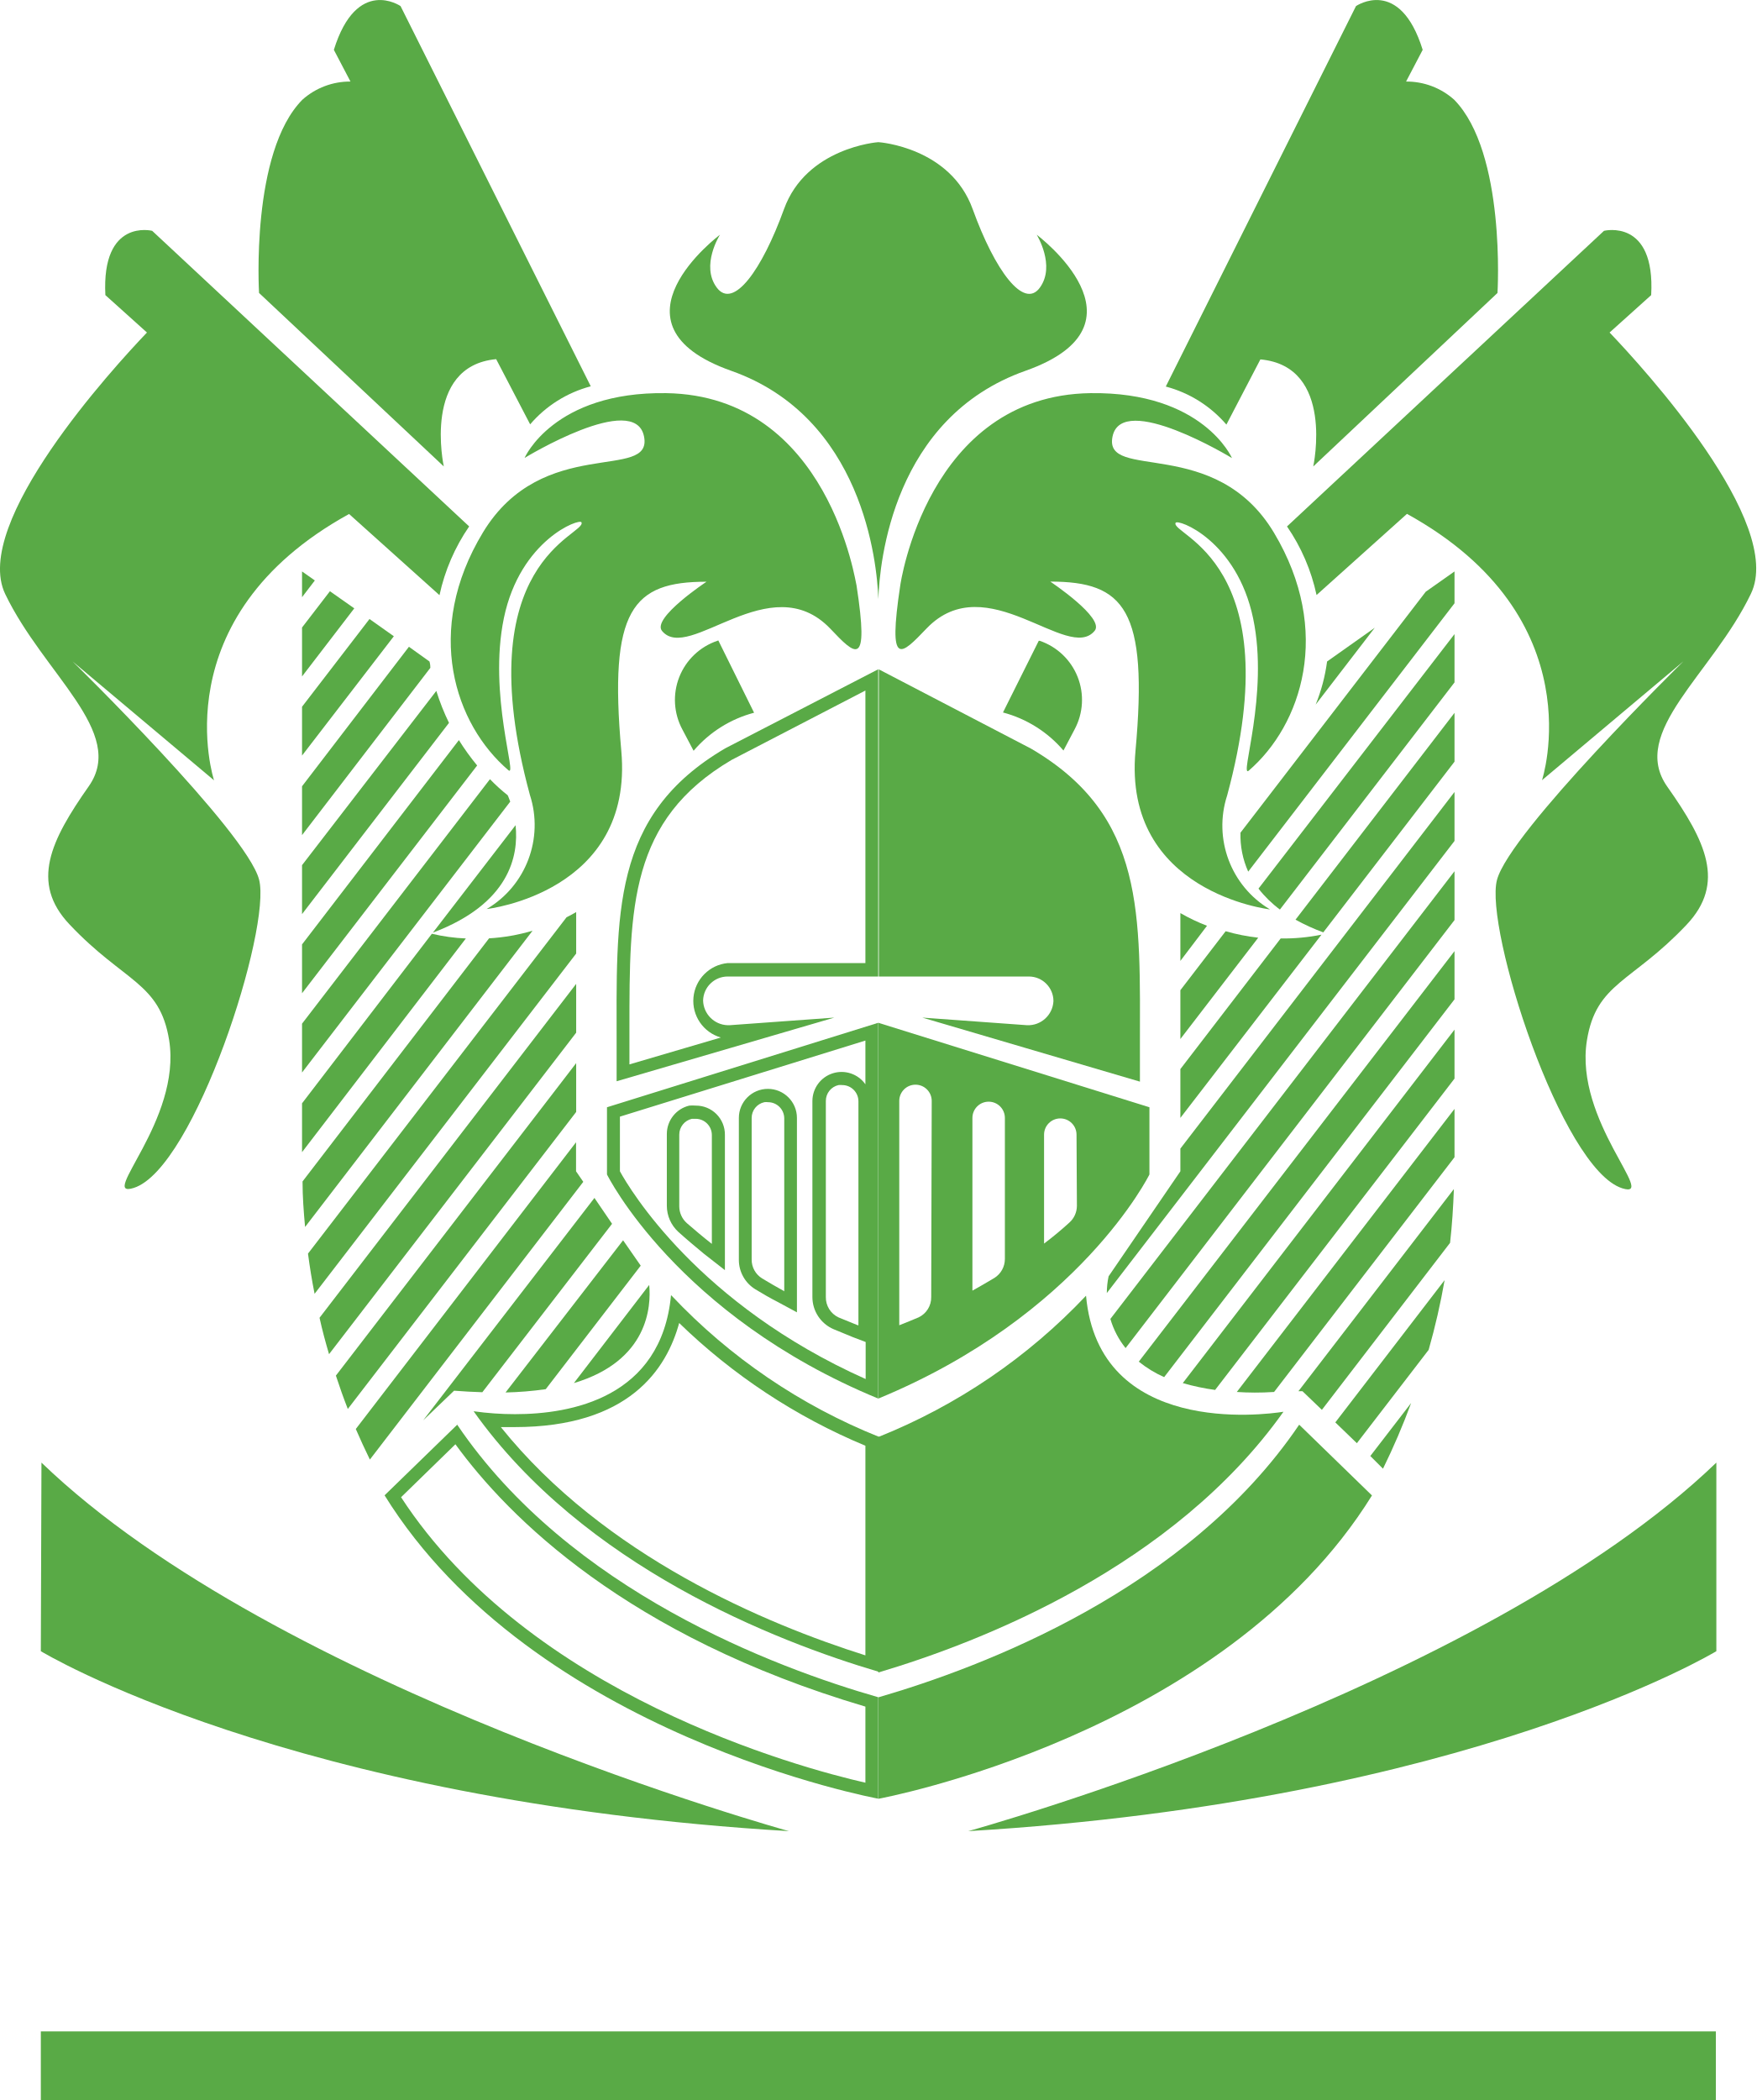
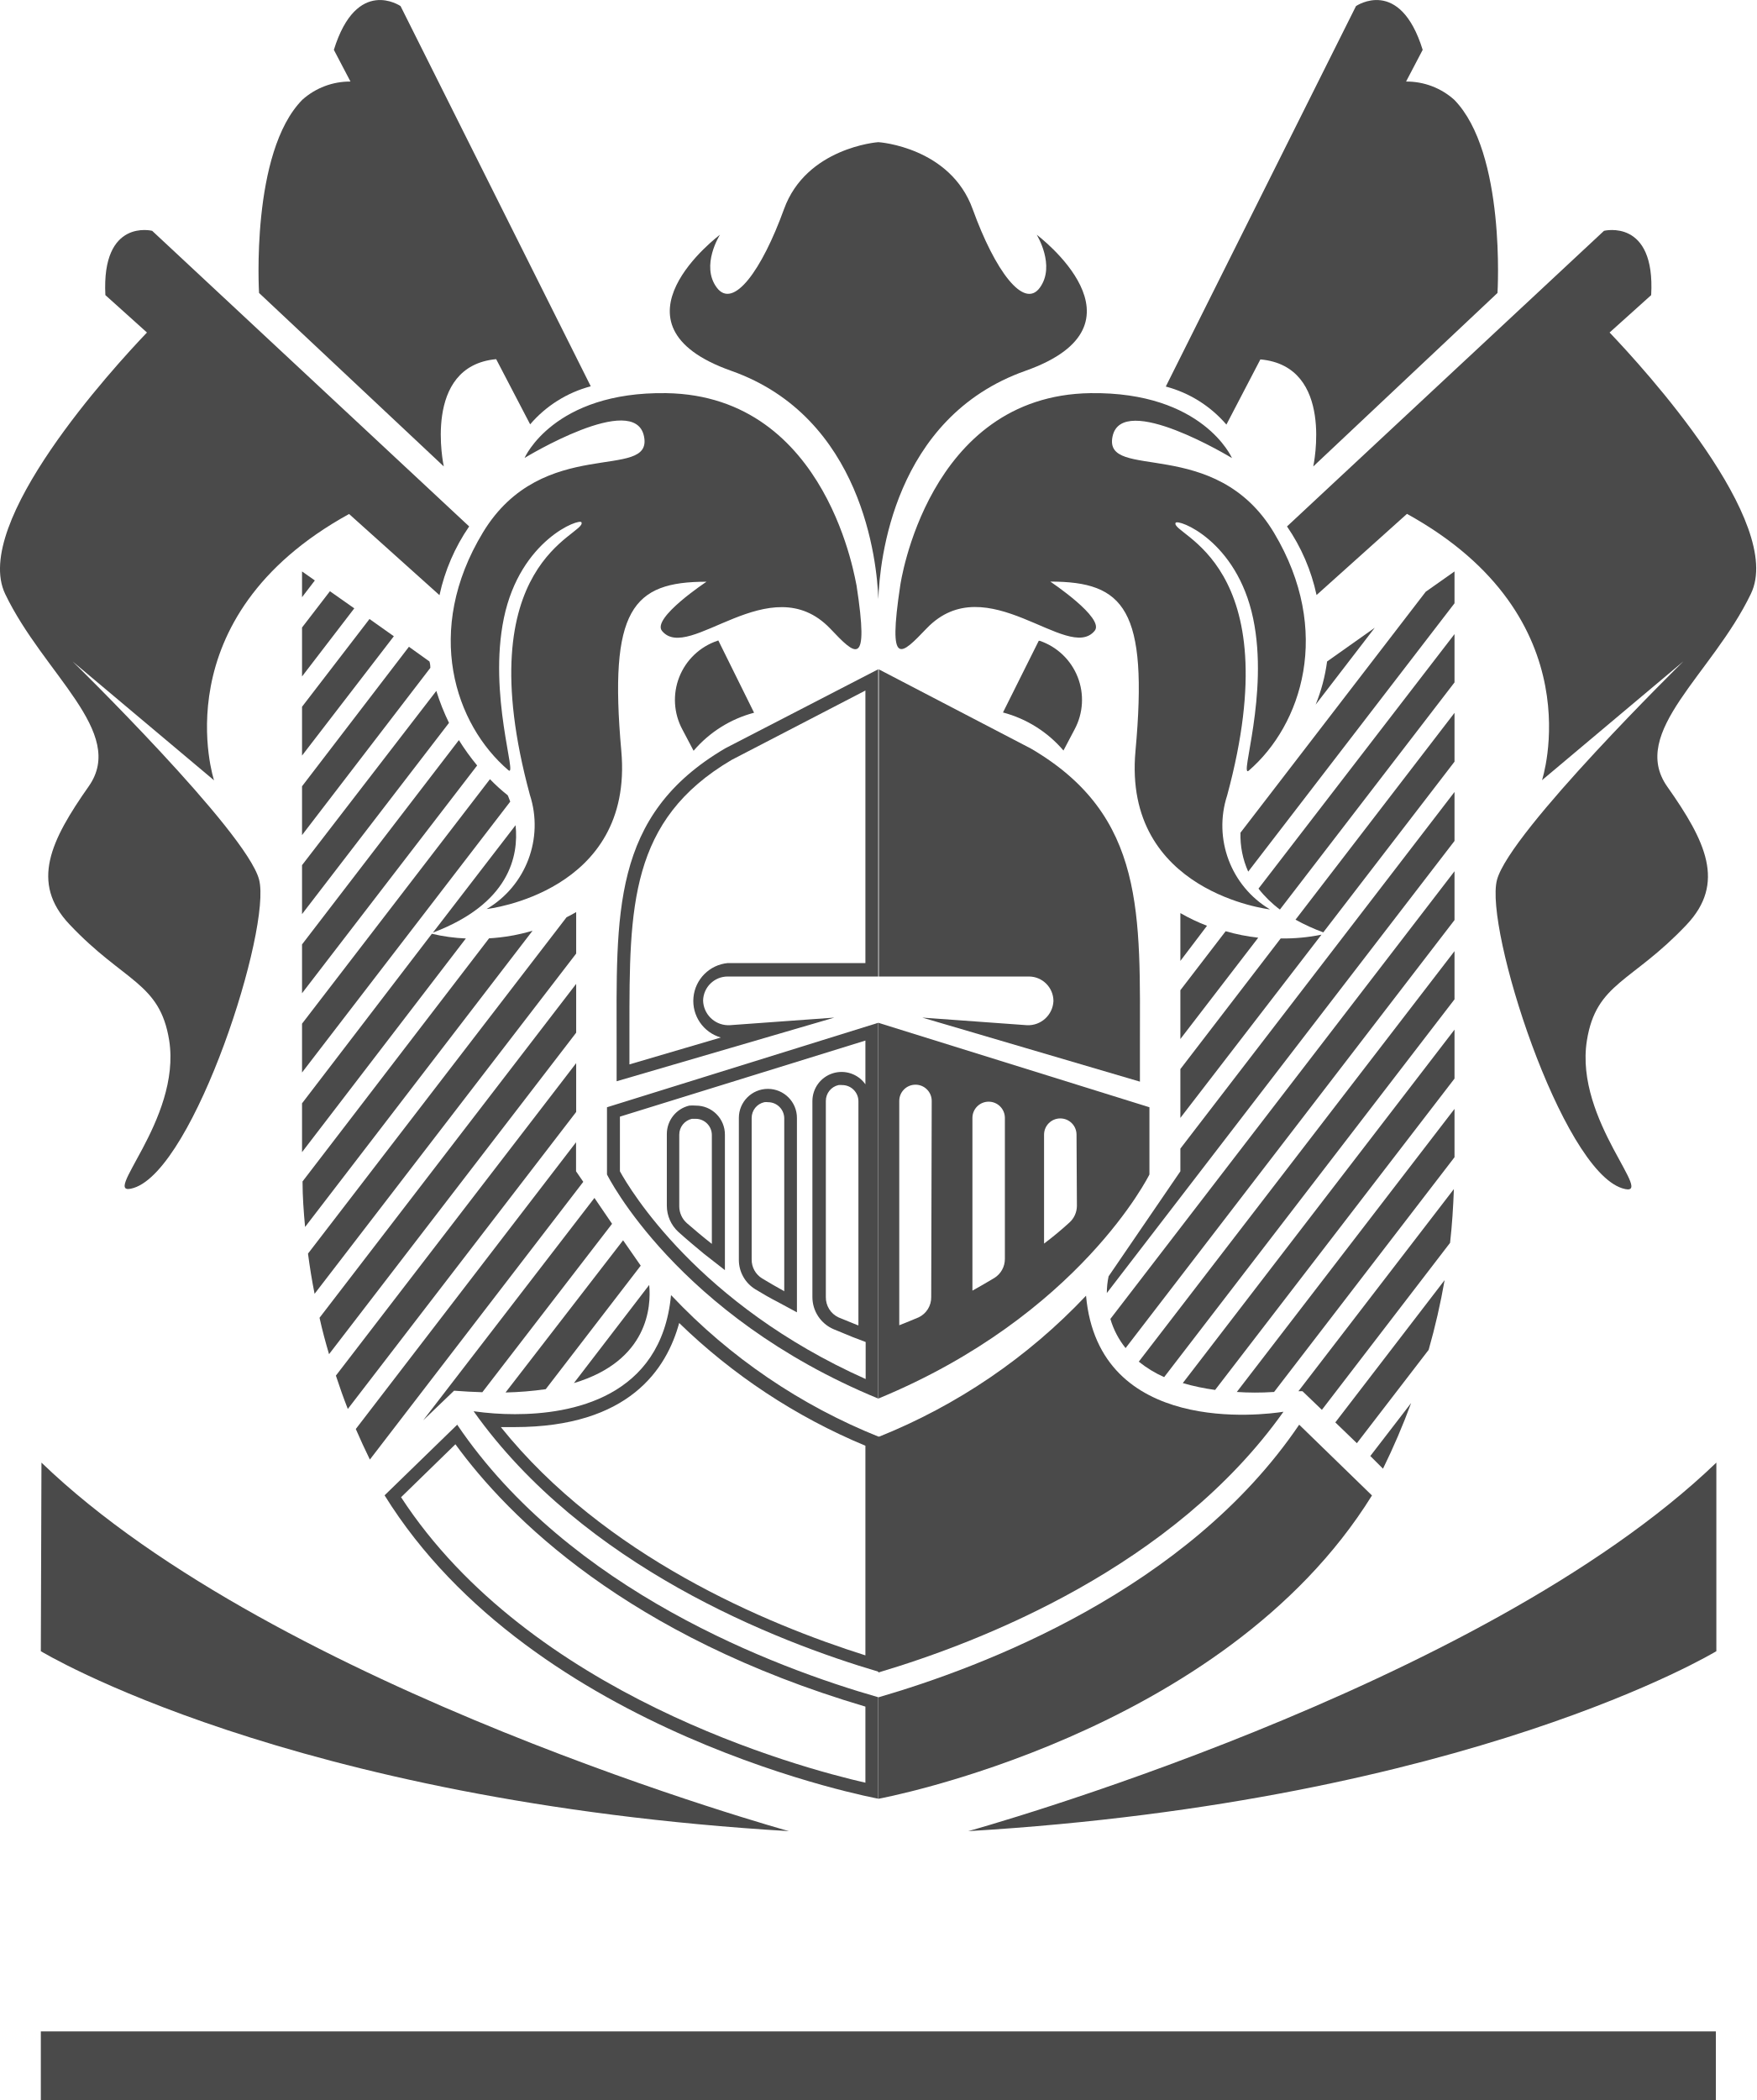
<svg xmlns="http://www.w3.org/2000/svg" viewBox="0 0 138.53 165.59">
  <defs>
-     <style>.cls-1{fill:#59aa46;}</style>
+     <style>.cls-1{fill:#4A4A4A;}</style>
  </defs>
  <g id="Capa_2" data-name="Capa 2">
    <g id="OBJECTS">
      <path class="cls-1" d="M68.25,54.45V75.94H57.39a3,3,0,0,0-.54,5.87l-7.21,2.12V81.1c0-9.55,0-16.44,8.06-21.18l10.55-5.47m1-1.67L57.21,59c-9.07,5.31-8.58,13.1-8.58,23.62v2.64L65.8,80.24l-8.26.6h-.15a2,2,0,0,1-1.94-1.95h0A1.94,1.94,0,0,1,57.39,77H69.26V52.78Z" />
      <path class="cls-1" d="M53.54,104.3A47,47,0,0,0,68.25,114v16.53c-7.85-2.48-20.57-7.81-28.75-18q.51,0,1.08,0c9,0,12-4.54,13-8.27m-.66-2.13c-.77,8.11-7.91,9.38-12.3,9.38a23.19,23.19,0,0,1-3.27-.23c8.67,12.21,23.76,18.13,32,20.56V113.31a46,46,0,0,1-16.38-11.14Z" />
      <path class="cls-1" d="M35.92,113.89c4.18,5.74,13.52,15.12,32.33,20.68v6c-5.26-1.2-26.46-6.92-36.62-22.51l4.29-4.18m.15-1.55-5.74,5.58c11.74,18.93,38.93,23.92,38.93,23.92v-8c-8.13-2.33-24.34-8.4-33.19-21.47Z" />
      <path class="cls-1" d="M68.25,82V85.5a2.3,2.3,0,0,0-4.18,1.31v15.46a2.76,2.76,0,0,0,1.67,2.54l1.53.63,1,.38v2.92C55.08,102.85,49.68,93.8,48.89,92.36V88.05l19.36-6m-5.4,21.49V88.15a2.29,2.29,0,0,0-4.58,0V99.31a2.72,2.72,0,0,0,1.31,2.36c.59.36,1.18.7,1.77,1l1.5.81m-5.68-3.33V89.47a2.28,2.28,0,0,0-2.29-2.29,3.05,3.05,0,0,0-.52,0,2.3,2.3,0,0,0-1.77,2.24v5.66a2.8,2.8,0,0,0,.91,2.06c.62.56,1.3,1.13,2,1.71l1.64,1.28M69.26,80.65,47.87,87.31v5.3s5.48,11.11,21.39,17.67V80.65ZM67.65,104.5c-.52-.21-1-.41-1.52-.62a1.74,1.74,0,0,1-1-1.61V86.81a1.28,1.28,0,0,1,1-1.25,1.43,1.43,0,0,1,.29,0,1.28,1.28,0,0,1,1.28,1.28V104.5Zm-5.81-2.69c-.61-.34-1.19-.67-1.73-1a1.73,1.73,0,0,1-.83-1.5V88.15a1.27,1.27,0,0,1,1-1.24,1,1,0,0,1,.29,0,1.28,1.28,0,0,1,1.28,1.28v13.66ZM56.16,98.1c-.74-.58-1.4-1.14-2-1.66a1.78,1.78,0,0,1-.59-1.31V89.47a1.28,1.28,0,0,1,1-1.25l.29,0a1.28,1.28,0,0,1,1.28,1.28V98.1Z" />
      <path class="cls-1" d="M69.27,77H81.14a1.94,1.94,0,0,1,1.94,1.94h0A2,2,0,0,1,81,80.84l-8.26-.6L89.9,85.29V82.65c0-10.52.49-18.31-8.59-23.62l-12-6.25V77Z" />
      <path class="cls-1" d="M69.27,131.88V113.31a46,46,0,0,0,16.38-11.14c1,11.08,14,9.4,15.57,9.15C92.55,123.53,77.46,129.45,69.27,131.88Z" />
      <path class="cls-1" d="M102.46,112.34l5.74,5.58c-11.74,18.93-38.93,23.92-38.93,23.92v-8C77.4,131.48,93.61,125.41,102.46,112.34Z" />
      <path class="cls-1" d="M69.27,80.65v29.63c15.9-6.56,21.38-17.67,21.38-17.67v-5.3Zm4.17,21.62a1.74,1.74,0,0,1-1,1.61c-.49.21-1,.41-1.52.62V86.81a1.28,1.28,0,1,1,2.56,0Zm5.81-3a1.76,1.76,0,0,1-.83,1.5c-.55.33-1.12.66-1.73,1V88.15a1.28,1.28,0,0,1,2.56,0Zm5.68-4.18a1.78,1.78,0,0,1-.59,1.31c-.57.52-1.23,1.08-2,1.66V89.47a1.28,1.28,0,1,1,2.56,0Z" />
      <path class="cls-1" d="M52.54,31c-8.9-.13-11.17,5.11-11.17,5.11s8.69-5.3,9.42-1.7-8-.19-12.7,7.57-2.21,15.15,2,18.75c.76.65-1.61-5.94-.35-12,1.29-6.18,6-7.89,6.12-7.54.4,1-9.09,3-4.07,21.49a7.69,7.69,0,0,1-3.41,9S50,70.39,49,59.22s.88-13.35,6.72-13.35c0,0-4.34,2.87-3.51,3.88,2.11,2.56,8.53-5.11,13.26-.19,2,2.11,3.1,3.22,2.08-3.4C67.5,46.16,65.42,31.2,52.54,31ZM96.78,62.72c5-18.46-4.47-20.53-4.07-21.49.15-.35,4.83,1.36,6.12,7.54,1.26,6-1.11,12.62-.35,12,4.17-3.6,6.63-11,2-18.75S87,38,87.74,34.42s9.42,1.7,9.42,1.7S94.89,30.88,86,31c-12.88.19-15,15.15-15,15.15-1,6.62.06,5.51,2.08,3.4,4.73-4.92,11.15,2.75,13.25.19.83-1-3.5-3.88-3.5-3.88,5.84,0,7.74,2.18,6.72,13.35s10.61,12.5,10.61,12.5A7.69,7.69,0,0,1,96.78,62.72ZM80.87,29.24c10.35-3.66.89-10.73.89-10.73s1.51,2.43.25,4.17-3.54-1.32-5.3-6.19-7.35-5.28-7.44-5.28h0c-.09,0-5.69.45-7.44,5.28s-4,7.93-5.3,6.19.25-4.17.25-4.17-9.47,7.07.89,10.73,11.5,15.06,11.6,18v.14a1.34,1.34,0,0,1,0,.19v-.33C69.37,44.3,70.43,32.93,80.87,29.24Z" />
      <path class="cls-1" d="M26.33,3.93l1.31,2.5a5.63,5.63,0,0,0-3.79,1.43C19.75,12,20.43,23.1,20.43,23.1L35,36.78s-1.73-7.91,4.13-8.46l2.68,5.14a9.5,9.5,0,0,1,4.78-3L31.59.48S28.14-1.89,26.33,3.93Zm30.24,46.6a4.92,4.92,0,0,0-2.75,7l.88,1.67a9.44,9.44,0,0,1,4.77-3L56.65,50.5ZM8.31,23.27l3.28,2.95C8.93,29-2.27,41.24.41,46.84,3.45,53.17,10,57.73,7,62s-4.63,7.6-1.52,10.89c4.31,4.57,7.12,4.56,7.86,9.13,1,6.33-5.65,12.55-2.79,11.65,4.81-1.52,10.89-20.52,9.88-24.32S5.73,52.16,5.73,52.16l11.15,9.37s-4.23-12.81,10.65-21l7.13,6.4A15.23,15.23,0,0,1,37,41.51L12,18.2S8,17.19,8.31,23.27Zm118.63,2.95,3.28-2.95c.34-6.08-3.72-5.07-3.72-5.07l-25,23.31a15.13,15.13,0,0,1,2.33,5.41l7.13-6.4c14.88,8.2,10.65,21,10.65,21l11.15-9.37s-13.69,13.43-14.7,17.23,5.07,22.8,9.88,24.32c2.86.9-3.8-5.32-2.79-11.65.73-4.57,3.55-4.56,7.86-9.13,3.11-3.29,1.52-6.58-1.52-10.89s3.55-8.87,6.59-15.2C140.8,41.24,129.6,29,126.94,26.22ZM103.57,36.78,118.1,23.1s.68-11.07-3.42-15.24a5.63,5.63,0,0,0-3.79-1.43l1.31-2.5c-1.81-5.82-5.26-3.45-5.26-3.45l-15,30a9.5,9.5,0,0,1,4.78,3l2.68-5.14C105.29,28.87,103.57,36.78,103.57,36.78ZM82,50.53l-.08,0-2.82,5.65a9.44,9.44,0,0,1,4.77,3l.88-1.67A4.92,4.92,0,0,0,82,50.53Z" />
      <path class="cls-1" d="M114.71,72.55V68.7L87.57,104a6.62,6.62,0,0,0,1.2,2.3Z" />
      <path class="cls-1" d="M104.22,73.7A15.09,15.09,0,0,1,101,74l-7.91,10.3v3.85Z" />
      <path class="cls-1" d="M95.19,73a15.05,15.05,0,0,1-2.1-1v3.77Z" />
      <path class="cls-1" d="M114.71,78.8V75l-24.9,32.37a9.09,9.09,0,0,0,2,1.22Z" />
      <path class="cls-1" d="M111.29,110.63l-3.22,4.18,1,1A54.16,54.16,0,0,0,111.29,110.63Z" />
      <path class="cls-1" d="M114.71,85.05V81.19L93.28,109.06a17.76,17.76,0,0,0,2.55.54Z" />
      <path class="cls-1" d="M112.67,106.44a54.08,54.08,0,0,0,1.26-5.5l-8.62,11.22,1.7,1.64Z" />
      <path class="cls-1" d="M114.71,87.44,97.54,109.76c.9.06,1.88.07,2.94,0l14.23-18.51Z" />
      <path class="cls-1" d="M114.71,62.45,93.09,90.57v1.79l-5.66,8.28a6.31,6.31,0,0,0-.14,1.32l27.42-35.65Z" />
      <path class="cls-1" d="M46.88,94.46,33.37,112l2.44-2.34c.79.06,1.52.1,2.23.12L48.27,96.5Z" />
      <path class="cls-1" d="M114.66,93.76,102.4,109.7l.32,0,1.53,1.47L114.36,98C114.52,96.59,114.61,95.17,114.66,93.76Z" />
      <path class="cls-1" d="M99.25,70.07a8.86,8.86,0,0,0,1.69,1.65l13.77-17.91V50Z" />
      <path class="cls-1" d="M98.44,68.73l16.27-21.16V45.06l-2.27,1.6-14.61,19A7,7,0,0,0,98.44,68.73Z" />
      <path class="cls-1" d="M114.71,56.21,102.17,72.52a16.15,16.15,0,0,0,2.19,1l10.35-13.46Z" />
      <path class="cls-1" d="M103.76,55.56l4.66-6.06-3.76,2.66A13.9,13.9,0,0,1,103.76,55.56Z" />
      <path class="cls-1" d="M99.23,73.94a15.54,15.54,0,0,1-2.57-.51l-3.57,4.65v3.85Z" />
      <path class="cls-1" d="M45.44,75.19V71.92c-.25.15-.51.28-.76.41L24.29,98.85c.14,1.06.31,2.12.52,3.17Z" />
      <path class="cls-1" d="M45.44,81.43V77.58L25.2,103.91c.22,1,.47,1.92.75,2.87Z" />
      <path class="cls-1" d="M45.44,87.68V83.83L26.49,108.47c.29.89.6,1.76.94,2.63Z" />
      <path class="cls-1" d="M42,73.39a15.2,15.2,0,0,1-3.43.6L23.86,93.16c0,1.2.09,2.4.2,3.59Z" />
      <path class="cls-1" d="M46,93.19l-.57-.83V90.07L28.06,112.68c.35.81.72,1.61,1.11,2.41Z" />
      <path class="cls-1" d="M51.2,101.32l-5.94,7.74C51.14,107.3,51.36,103,51.2,101.32Z" />
      <path class="cls-1" d="M50.53,99.8l-1.39-2-9.27,12a26.38,26.38,0,0,0,3.17-.26Z" />
      <polygon class="cls-1" points="27.94 47.97 26.02 46.62 23.82 49.48 23.82 53.34 27.94 47.97" />
      <path class="cls-1" d="M36.74,74a14,14,0,0,1-2.68-.37L23.82,87v3.85Z" />
      <polygon class="cls-1" points="31.06 50.17 29.14 48.81 23.82 55.73 23.82 59.58 31.06 50.17" />
      <polygon class="cls-1" points="23.82 47.09 24.83 45.77 23.82 45.06 23.82 47.09" />
      <path class="cls-1" d="M33.94,52.66c0-.31-.07-.5-.07-.5L32.25,51,23.82,62v3.85Z" />
      <path class="cls-1" d="M40.66,65.07l-6.52,8.47C40.17,71.26,40.92,67.5,40.66,65.07Z" />
      <path class="cls-1" d="M35.41,57a17.76,17.76,0,0,1-1-2.52L23.82,68.22v3.86Z" />
      <path class="cls-1" d="M40.24,63.21c-.11-.31-.2-.5-.2-.5a14.41,14.41,0,0,1-1.4-1.27L23.82,80.72v3.85Z" />
      <path class="cls-1" d="M37.63,60.36a18.62,18.62,0,0,1-1.44-2L23.82,74.47v3.85Z" />
      <rect class="cls-1" x="3.22" y="160.18" width="132.1" height="5.41" />
      <path class="cls-1" d="M3.22,130.2s19.42,11.82,59,14.19c0,0-40.37-11.15-58.95-29.06Zm73.14,14.19c39.53-2.37,59-14.19,59-14.19V115.33C116.73,133.24,76.36,144.39,76.36,144.39Z" />
    </g>
  </g>
</svg>
